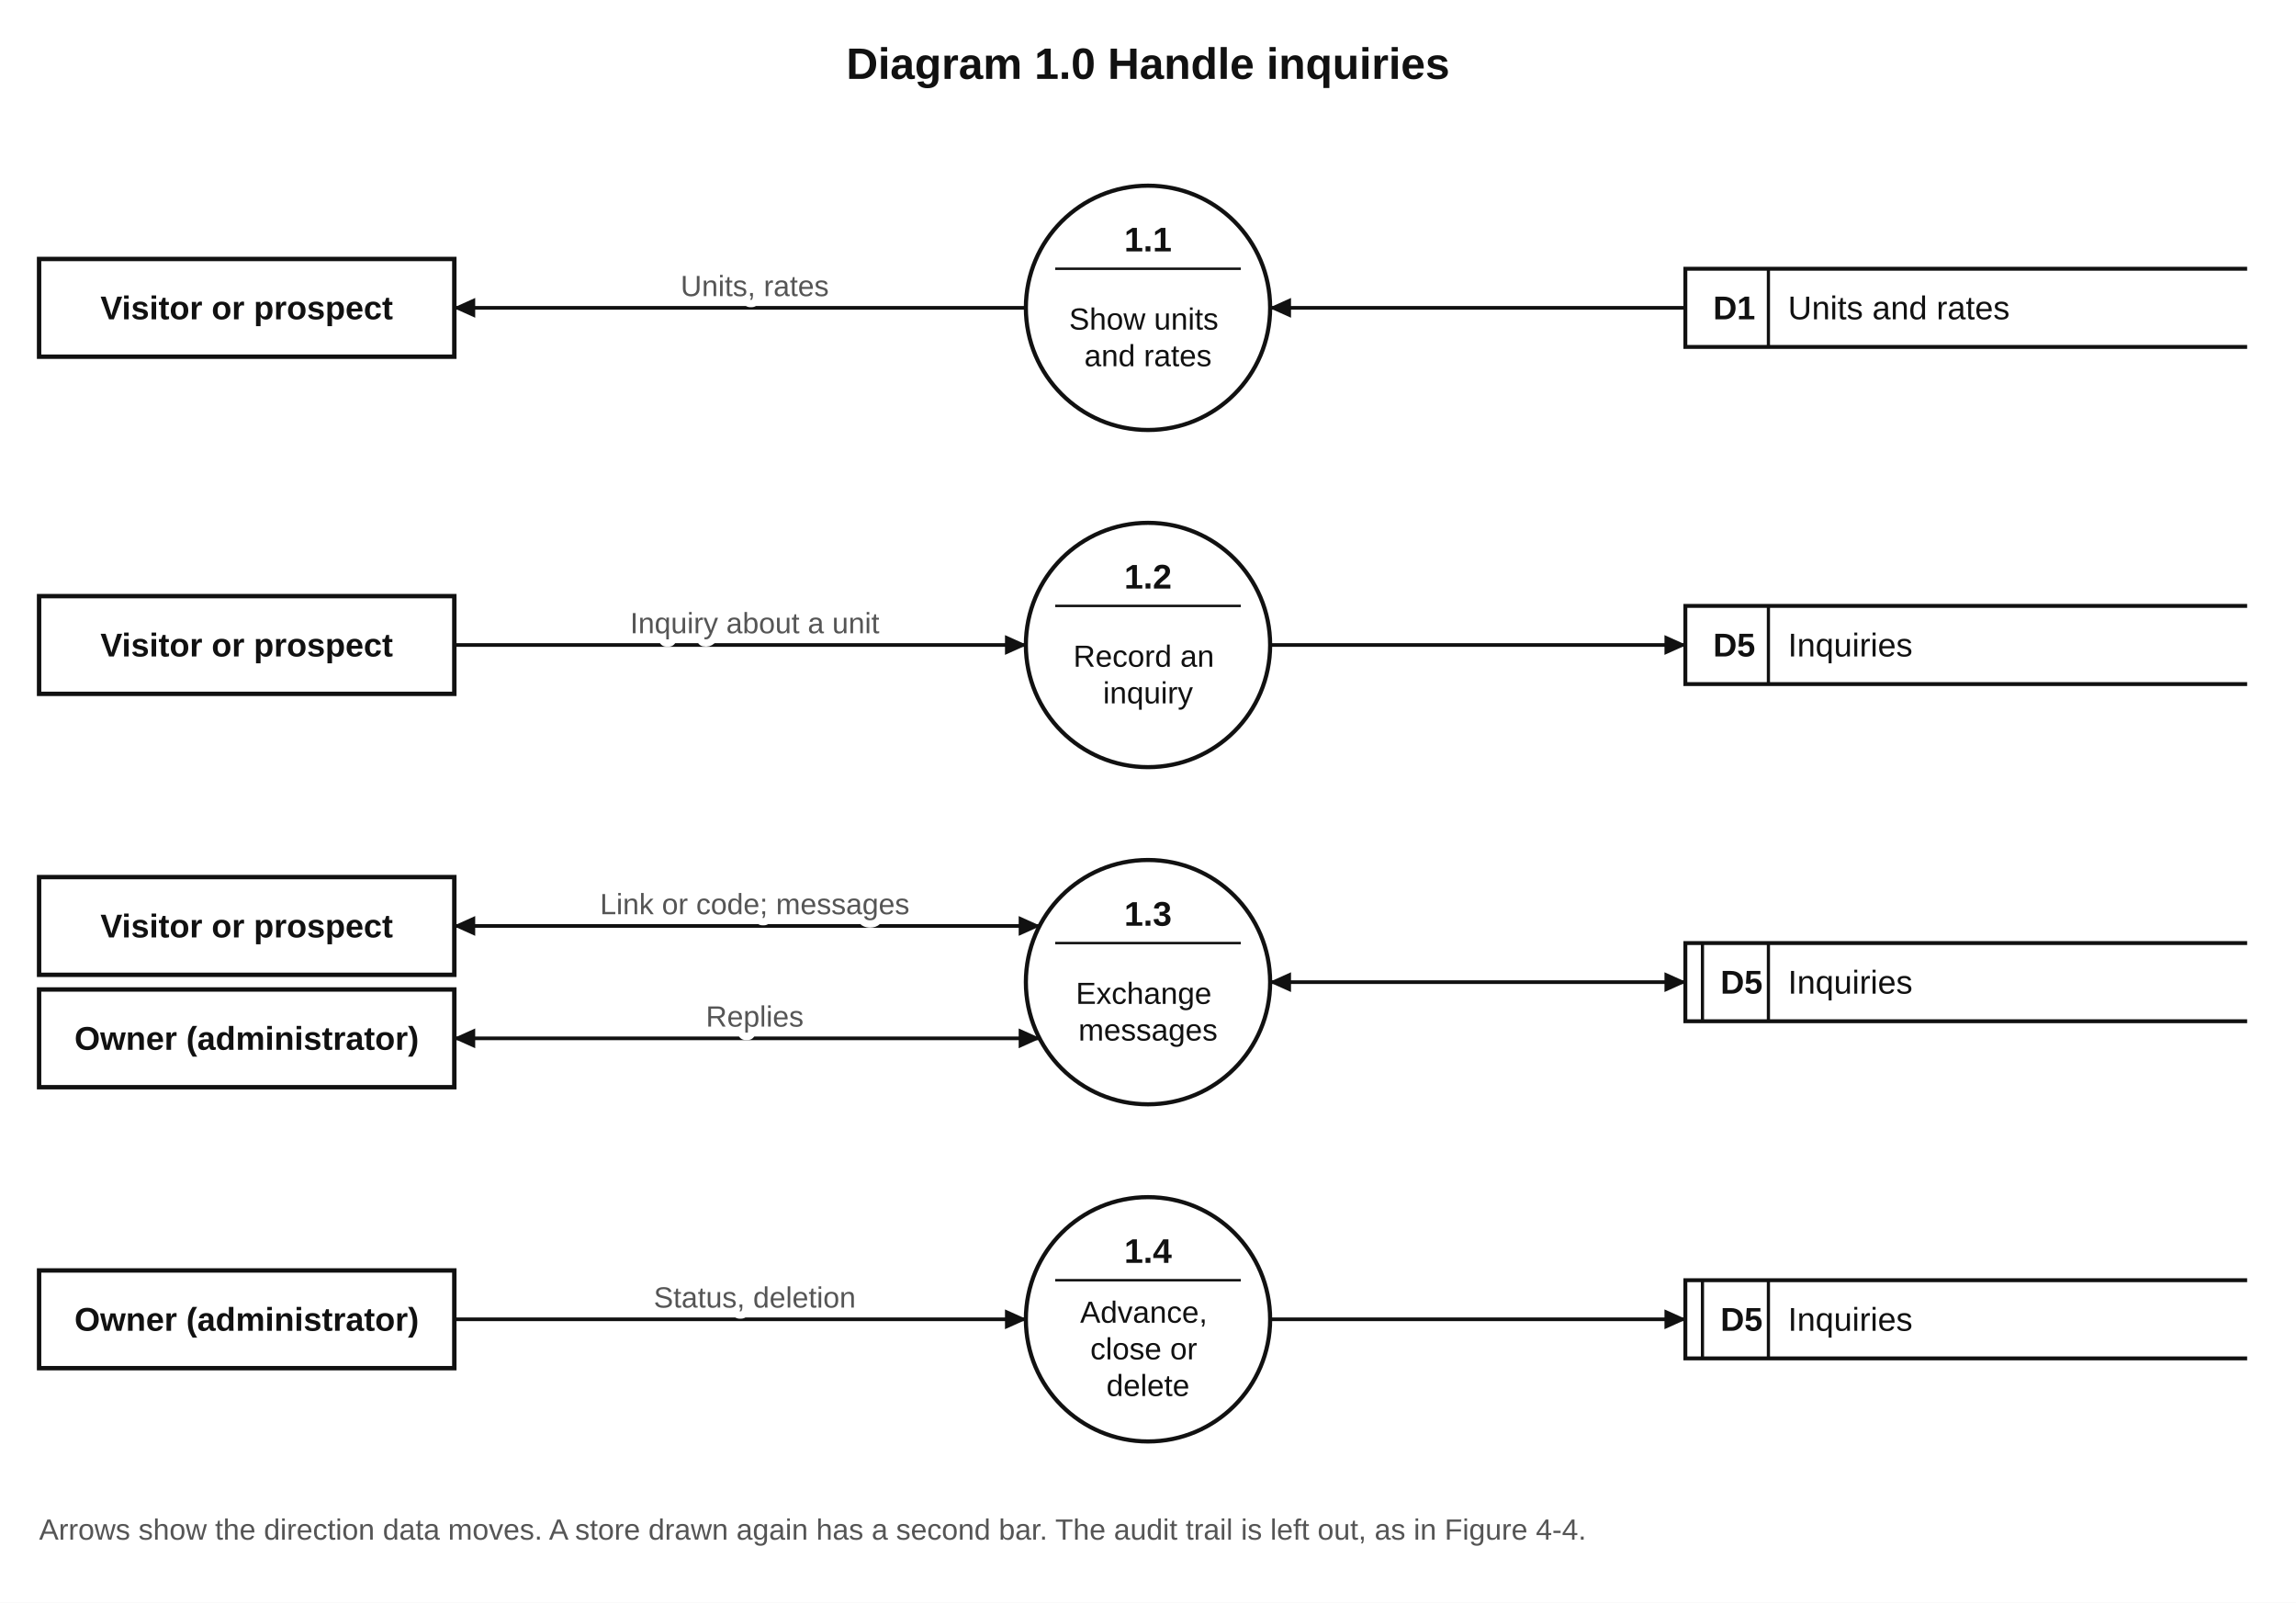
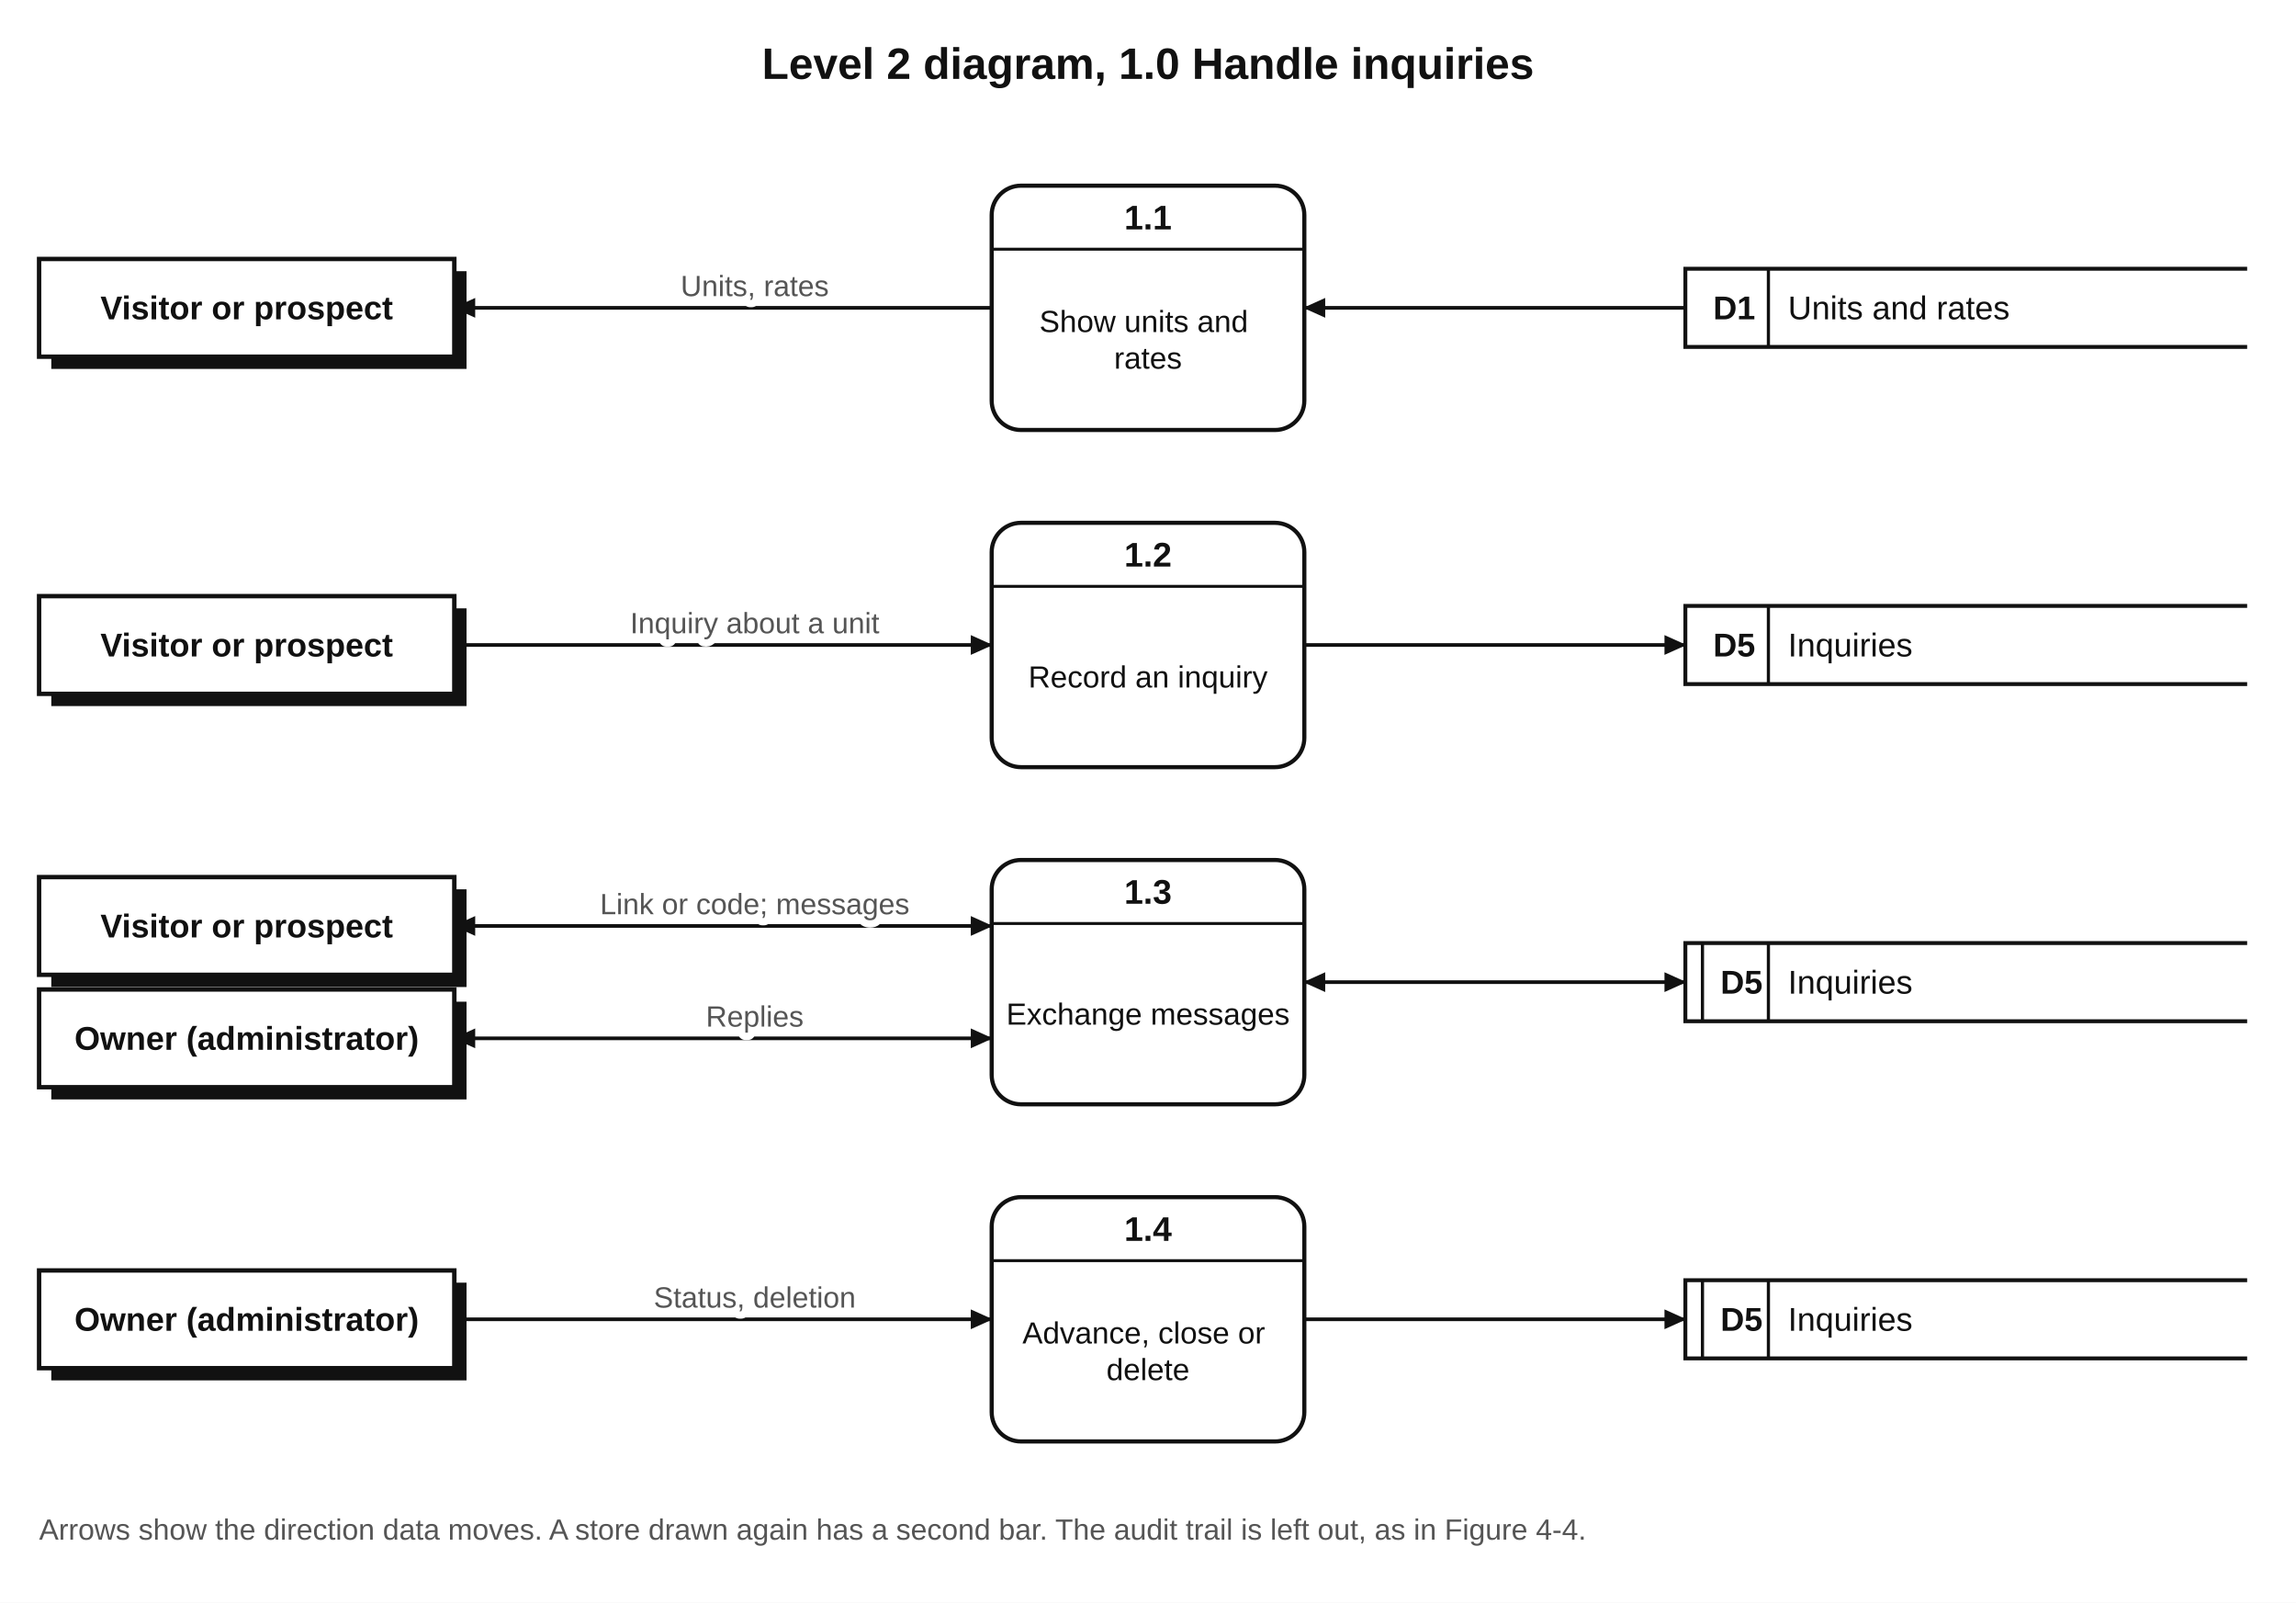
<svg xmlns="http://www.w3.org/2000/svg" width="940" height="656" viewBox="0 0 940 656">
  <rect width="940" height="656" fill="#fff" />
  <defs>
    <marker id="arr" viewBox="0 0 10 10" refX="9.5" refY="5" markerWidth="9" markerHeight="9" orient="auto-start-reverse" markerUnits="userSpaceOnUse">
      <path d="M0,0.5 L10,5 L0,9.5 Z" fill="#111" />
    </marker>
    <marker id="arrS" viewBox="0 0 10 10" refX="9.5" refY="5" markerWidth="9" markerHeight="9" orient="auto-start-reverse" markerUnits="userSpaceOnUse">
      <path d="M0,0.5 L10,5 L0,9.5 Z" fill="#111" />
    </marker>
  </defs>
  <text x="470" y="32.3" font-family="Arial, Helvetica, sans-serif" font-size="18" text-anchor="middle" fill="#111" font-weight="bold">
-     <tspan x="470" dy="0">Diagram 1.0 Handle inquiries</tspan>
+     <tspan x="470" dy="0">Level 2 diagram, 1.0 Handle inquiries</tspan>
  </text>
+   <rect x="21" y="111" width="170" height="40" fill="#111" />
  <rect x="16" y="106" width="170" height="40" rx="0" fill="#fff" stroke="#111" stroke-width="1.8" />
  <text x="101" y="130.7" font-family="Arial, Helvetica, sans-serif" font-size="13.5" text-anchor="middle" fill="#111" font-weight="bold">
    <tspan x="101" dy="0">Visitor or prospect</tspan>
  </text>
-   <path d="M186,126 L420,126" fill="none" stroke="#111" stroke-width="1.5" marker-start="url(#arrS)" />
+   <path d="M186,126 L406,126" fill="none" stroke="#111" stroke-width="1.5" marker-start="url(#arrS)" />
  <text x="309" y="121.2" font-family="Arial, Helvetica, sans-serif" font-size="12" text-anchor="middle" fill="#555" stroke="#fff" stroke-width="6" stroke-linejoin="round" paint-order="stroke">
    <tspan x="309" dy="0">Units, rates</tspan>
  </text>
  <path d="M920,110 H690 V142 H920" fill="#fff" stroke="#111" stroke-width="1.6" />
  <path d="M724,110 L724,142" fill="none" stroke="#111" stroke-width="1.3" />
  <text x="710" y="130.7" font-family="Arial, Helvetica, sans-serif" font-size="13.5" text-anchor="middle" fill="#111" font-weight="bold">
    <tspan x="710" dy="0">D1</tspan>
  </text>
  <text x="732" y="130.7" font-family="Arial, Helvetica, sans-serif" font-size="13.5" text-anchor="start" fill="#111">
    <tspan x="732" dy="0">Units and rates</tspan>
  </text>
-   <path d="M690,126 L520,126" fill="none" stroke="#111" stroke-width="1.5" marker-end="url(#arr)" />
-   <circle cx="470" cy="126" r="50" fill="#fff" stroke="#111" stroke-width="1.7" />
-   <text x="470" y="102.9" font-family="Arial, Helvetica, sans-serif" font-size="14" text-anchor="middle" fill="#111" font-weight="bold">
+   <path d="M690,126 L534,126" fill="none" stroke="#111" stroke-width="1.5" marker-end="url(#arr)" />
+   <rect x="406" y="76" width="128" height="100" rx="12" fill="#fff" stroke="#111" stroke-width="1.7" />
+   <path d="M406,102 L534,102" fill="none" stroke="#111" stroke-width="1.2" />
+   <text x="470" y="93.9" font-family="Arial, Helvetica, sans-serif" font-size="14" text-anchor="middle" fill="#111" font-weight="bold">
    <tspan x="470" dy="0">1.1</tspan>
  </text>
-   <path d="M432,110 L508,110" fill="none" stroke="#111" stroke-width="1" />
-   <text x="470" y="134.9" font-family="Arial, Helvetica, sans-serif" font-size="12.5" text-anchor="middle" fill="#111">
-     <tspan x="470" dy="0">Show units</tspan>
-     <tspan x="470" dy="15">and rates</tspan>
+   <text x="470" y="135.9" font-family="Arial, Helvetica, sans-serif" font-size="12.5" text-anchor="middle" fill="#111">
+     <tspan x="470" dy="0">Show units and</tspan>
+     <tspan x="470" dy="15">rates</tspan>
  </text>
+   <rect x="21" y="249" width="170" height="40" fill="#111" />
  <rect x="16" y="244" width="170" height="40" rx="0" fill="#fff" stroke="#111" stroke-width="1.8" />
  <text x="101" y="268.7" font-family="Arial, Helvetica, sans-serif" font-size="13.5" text-anchor="middle" fill="#111" font-weight="bold">
    <tspan x="101" dy="0">Visitor or prospect</tspan>
  </text>
-   <path d="M186,264 L420,264" fill="none" stroke="#111" stroke-width="1.5" marker-end="url(#arr)" />
+   <path d="M186,264 L406,264" fill="none" stroke="#111" stroke-width="1.5" marker-end="url(#arr)" />
  <text x="309" y="259.2" font-family="Arial, Helvetica, sans-serif" font-size="12" text-anchor="middle" fill="#555" stroke="#fff" stroke-width="6" stroke-linejoin="round" paint-order="stroke">
    <tspan x="309" dy="0">Inquiry about a unit</tspan>
  </text>
  <path d="M920,248 H690 V280 H920" fill="#fff" stroke="#111" stroke-width="1.6" />
  <path d="M724,248 L724,280" fill="none" stroke="#111" stroke-width="1.3" />
  <text x="710" y="268.7" font-family="Arial, Helvetica, sans-serif" font-size="13.5" text-anchor="middle" fill="#111" font-weight="bold">
    <tspan x="710" dy="0">D5</tspan>
  </text>
  <text x="732" y="268.7" font-family="Arial, Helvetica, sans-serif" font-size="13.5" text-anchor="start" fill="#111">
    <tspan x="732" dy="0">Inquiries</tspan>
  </text>
-   <path d="M690,264 L520,264" fill="none" stroke="#111" stroke-width="1.5" marker-start="url(#arrS)" />
-   <circle cx="470" cy="264" r="50" fill="#fff" stroke="#111" stroke-width="1.7" />
-   <text x="470" y="240.9" font-family="Arial, Helvetica, sans-serif" font-size="14" text-anchor="middle" fill="#111" font-weight="bold">
+   <path d="M690,264 L534,264" fill="none" stroke="#111" stroke-width="1.5" marker-start="url(#arrS)" />
+   <rect x="406" y="214" width="128" height="100" rx="12" fill="#fff" stroke="#111" stroke-width="1.7" />
+   <path d="M406,240 L534,240" fill="none" stroke="#111" stroke-width="1.2" />
+   <text x="470" y="231.9" font-family="Arial, Helvetica, sans-serif" font-size="14" text-anchor="middle" fill="#111" font-weight="bold">
    <tspan x="470" dy="0">1.2</tspan>
  </text>
-   <path d="M432,248 L508,248" fill="none" stroke="#111" stroke-width="1" />
-   <text x="470" y="272.9" font-family="Arial, Helvetica, sans-serif" font-size="12.5" text-anchor="middle" fill="#111">
-     <tspan x="470" dy="0">Record an</tspan>
-     <tspan x="470" dy="15">inquiry</tspan>
+   <text x="470" y="281.4" font-family="Arial, Helvetica, sans-serif" font-size="12.5" text-anchor="middle" fill="#111">
+     <tspan x="470" dy="0">Record an inquiry</tspan>
  </text>
+   <rect x="21" y="364" width="170" height="40" fill="#111" />
  <rect x="16" y="359" width="170" height="40" rx="0" fill="#fff" stroke="#111" stroke-width="1.8" />
  <text x="101" y="383.7" font-family="Arial, Helvetica, sans-serif" font-size="13.5" text-anchor="middle" fill="#111" font-weight="bold">
    <tspan x="101" dy="0">Visitor or prospect</tspan>
  </text>
-   <path d="M186,379 L425.604,379" fill="none" stroke="#111" stroke-width="1.5" marker-start="url(#arrS)" marker-end="url(#arr)" />
+   <path d="M186,379 L406,379" fill="none" stroke="#111" stroke-width="1.5" marker-start="url(#arrS)" marker-end="url(#arr)" />
  <text x="309" y="374.2" font-family="Arial, Helvetica, sans-serif" font-size="12" text-anchor="middle" fill="#555" stroke="#fff" stroke-width="6" stroke-linejoin="round" paint-order="stroke">
    <tspan x="309" dy="0">Link or code; messages</tspan>
  </text>
+   <rect x="21" y="410" width="170" height="40" fill="#111" />
  <rect x="16" y="405" width="170" height="40" rx="0" fill="#fff" stroke="#111" stroke-width="1.8" />
  <text x="101" y="429.7" font-family="Arial, Helvetica, sans-serif" font-size="13.5" text-anchor="middle" fill="#111" font-weight="bold">
    <tspan x="101" dy="0">Owner (administrator)</tspan>
  </text>
-   <path d="M186,425 L425.604,425" fill="none" stroke="#111" stroke-width="1.5" marker-start="url(#arrS)" marker-end="url(#arr)" />
+   <path d="M186,425 L406,425" fill="none" stroke="#111" stroke-width="1.5" marker-start="url(#arrS)" marker-end="url(#arr)" />
  <text x="309" y="420.2" font-family="Arial, Helvetica, sans-serif" font-size="12" text-anchor="middle" fill="#555" stroke="#fff" stroke-width="6" stroke-linejoin="round" paint-order="stroke">
    <tspan x="309" dy="0">Replies</tspan>
  </text>
  <path d="M920,386 H690 V418 H920" fill="#fff" stroke="#111" stroke-width="1.6" />
  <path d="M724,386 L724,418" fill="none" stroke="#111" stroke-width="1.3" />
  <path d="M697,386 L697,418" fill="none" stroke="#111" stroke-width="1.3" />
  <text x="713" y="406.7" font-family="Arial, Helvetica, sans-serif" font-size="13.5" text-anchor="middle" fill="#111" font-weight="bold">
    <tspan x="713" dy="0">D5</tspan>
  </text>
  <text x="732" y="406.7" font-family="Arial, Helvetica, sans-serif" font-size="13.5" text-anchor="start" fill="#111">
    <tspan x="732" dy="0">Inquiries</tspan>
  </text>
-   <path d="M690,402 L520,402" fill="none" stroke="#111" stroke-width="1.5" marker-start="url(#arrS)" marker-end="url(#arr)" />
-   <circle cx="470" cy="402" r="50" fill="#fff" stroke="#111" stroke-width="1.7" />
-   <text x="470" y="378.9" font-family="Arial, Helvetica, sans-serif" font-size="14" text-anchor="middle" fill="#111" font-weight="bold">
+   <path d="M690,402 L534,402" fill="none" stroke="#111" stroke-width="1.5" marker-start="url(#arrS)" marker-end="url(#arr)" />
+   <rect x="406" y="352" width="128" height="100" rx="12" fill="#fff" stroke="#111" stroke-width="1.7" />
+   <path d="M406,378 L534,378" fill="none" stroke="#111" stroke-width="1.2" />
+   <text x="470" y="369.9" font-family="Arial, Helvetica, sans-serif" font-size="14" text-anchor="middle" fill="#111" font-weight="bold">
    <tspan x="470" dy="0">1.3</tspan>
  </text>
-   <path d="M432,386 L508,386" fill="none" stroke="#111" stroke-width="1" />
-   <text x="470" y="410.9" font-family="Arial, Helvetica, sans-serif" font-size="12.5" text-anchor="middle" fill="#111">
-     <tspan x="470" dy="0">Exchange</tspan>
-     <tspan x="470" dy="15">messages</tspan>
+   <text x="470" y="419.4" font-family="Arial, Helvetica, sans-serif" font-size="12.5" text-anchor="middle" fill="#111">
+     <tspan x="470" dy="0">Exchange messages</tspan>
  </text>
+   <rect x="21" y="525" width="170" height="40" fill="#111" />
  <rect x="16" y="520" width="170" height="40" rx="0" fill="#fff" stroke="#111" stroke-width="1.8" />
  <text x="101" y="544.7" font-family="Arial, Helvetica, sans-serif" font-size="13.5" text-anchor="middle" fill="#111" font-weight="bold">
    <tspan x="101" dy="0">Owner (administrator)</tspan>
  </text>
-   <path d="M186,540 L420,540" fill="none" stroke="#111" stroke-width="1.5" marker-end="url(#arr)" />
+   <path d="M186,540 L406,540" fill="none" stroke="#111" stroke-width="1.5" marker-end="url(#arr)" />
  <text x="309" y="535.2" font-family="Arial, Helvetica, sans-serif" font-size="12" text-anchor="middle" fill="#555" stroke="#fff" stroke-width="6" stroke-linejoin="round" paint-order="stroke">
    <tspan x="309" dy="0">Status, deletion</tspan>
  </text>
  <path d="M920,524 H690 V556 H920" fill="#fff" stroke="#111" stroke-width="1.6" />
  <path d="M724,524 L724,556" fill="none" stroke="#111" stroke-width="1.3" />
  <path d="M697,524 L697,556" fill="none" stroke="#111" stroke-width="1.3" />
  <text x="713" y="544.7" font-family="Arial, Helvetica, sans-serif" font-size="13.5" text-anchor="middle" fill="#111" font-weight="bold">
    <tspan x="713" dy="0">D5</tspan>
  </text>
  <text x="732" y="544.7" font-family="Arial, Helvetica, sans-serif" font-size="13.5" text-anchor="start" fill="#111">
    <tspan x="732" dy="0">Inquiries</tspan>
  </text>
-   <path d="M690,540 L520,540" fill="none" stroke="#111" stroke-width="1.5" marker-start="url(#arrS)" />
-   <circle cx="470" cy="540" r="50" fill="#fff" stroke="#111" stroke-width="1.7" />
-   <text x="470" y="516.9" font-family="Arial, Helvetica, sans-serif" font-size="14" text-anchor="middle" fill="#111" font-weight="bold">
+   <path d="M690,540 L534,540" fill="none" stroke="#111" stroke-width="1.5" marker-start="url(#arrS)" />
+   <rect x="406" y="490" width="128" height="100" rx="12" fill="#fff" stroke="#111" stroke-width="1.7" />
+   <path d="M406,516 L534,516" fill="none" stroke="#111" stroke-width="1.2" />
+   <text x="470" y="507.9" font-family="Arial, Helvetica, sans-serif" font-size="14" text-anchor="middle" fill="#111" font-weight="bold">
    <tspan x="470" dy="0">1.4</tspan>
  </text>
-   <path d="M432,524 L508,524" fill="none" stroke="#111" stroke-width="1" />
-   <text x="470" y="541.4" font-family="Arial, Helvetica, sans-serif" font-size="12.5" text-anchor="middle" fill="#111">
-     <tspan x="470" dy="0">Advance,</tspan>
-     <tspan x="470" dy="15">close or</tspan>
+   <text x="470" y="549.9" font-family="Arial, Helvetica, sans-serif" font-size="12.5" text-anchor="middle" fill="#111">
+     <tspan x="470" dy="0">Advance, close or</tspan>
    <tspan x="470" dy="15">delete</tspan>
  </text>
  <text x="16" y="630.2" font-family="Arial, Helvetica, sans-serif" font-size="12" text-anchor="start" fill="#555">
    <tspan x="16" dy="0">Arrows show the direction data moves. A store drawn again has a second bar. The audit trail is left out, as in Figure 4-4.</tspan>
  </text>
</svg>
